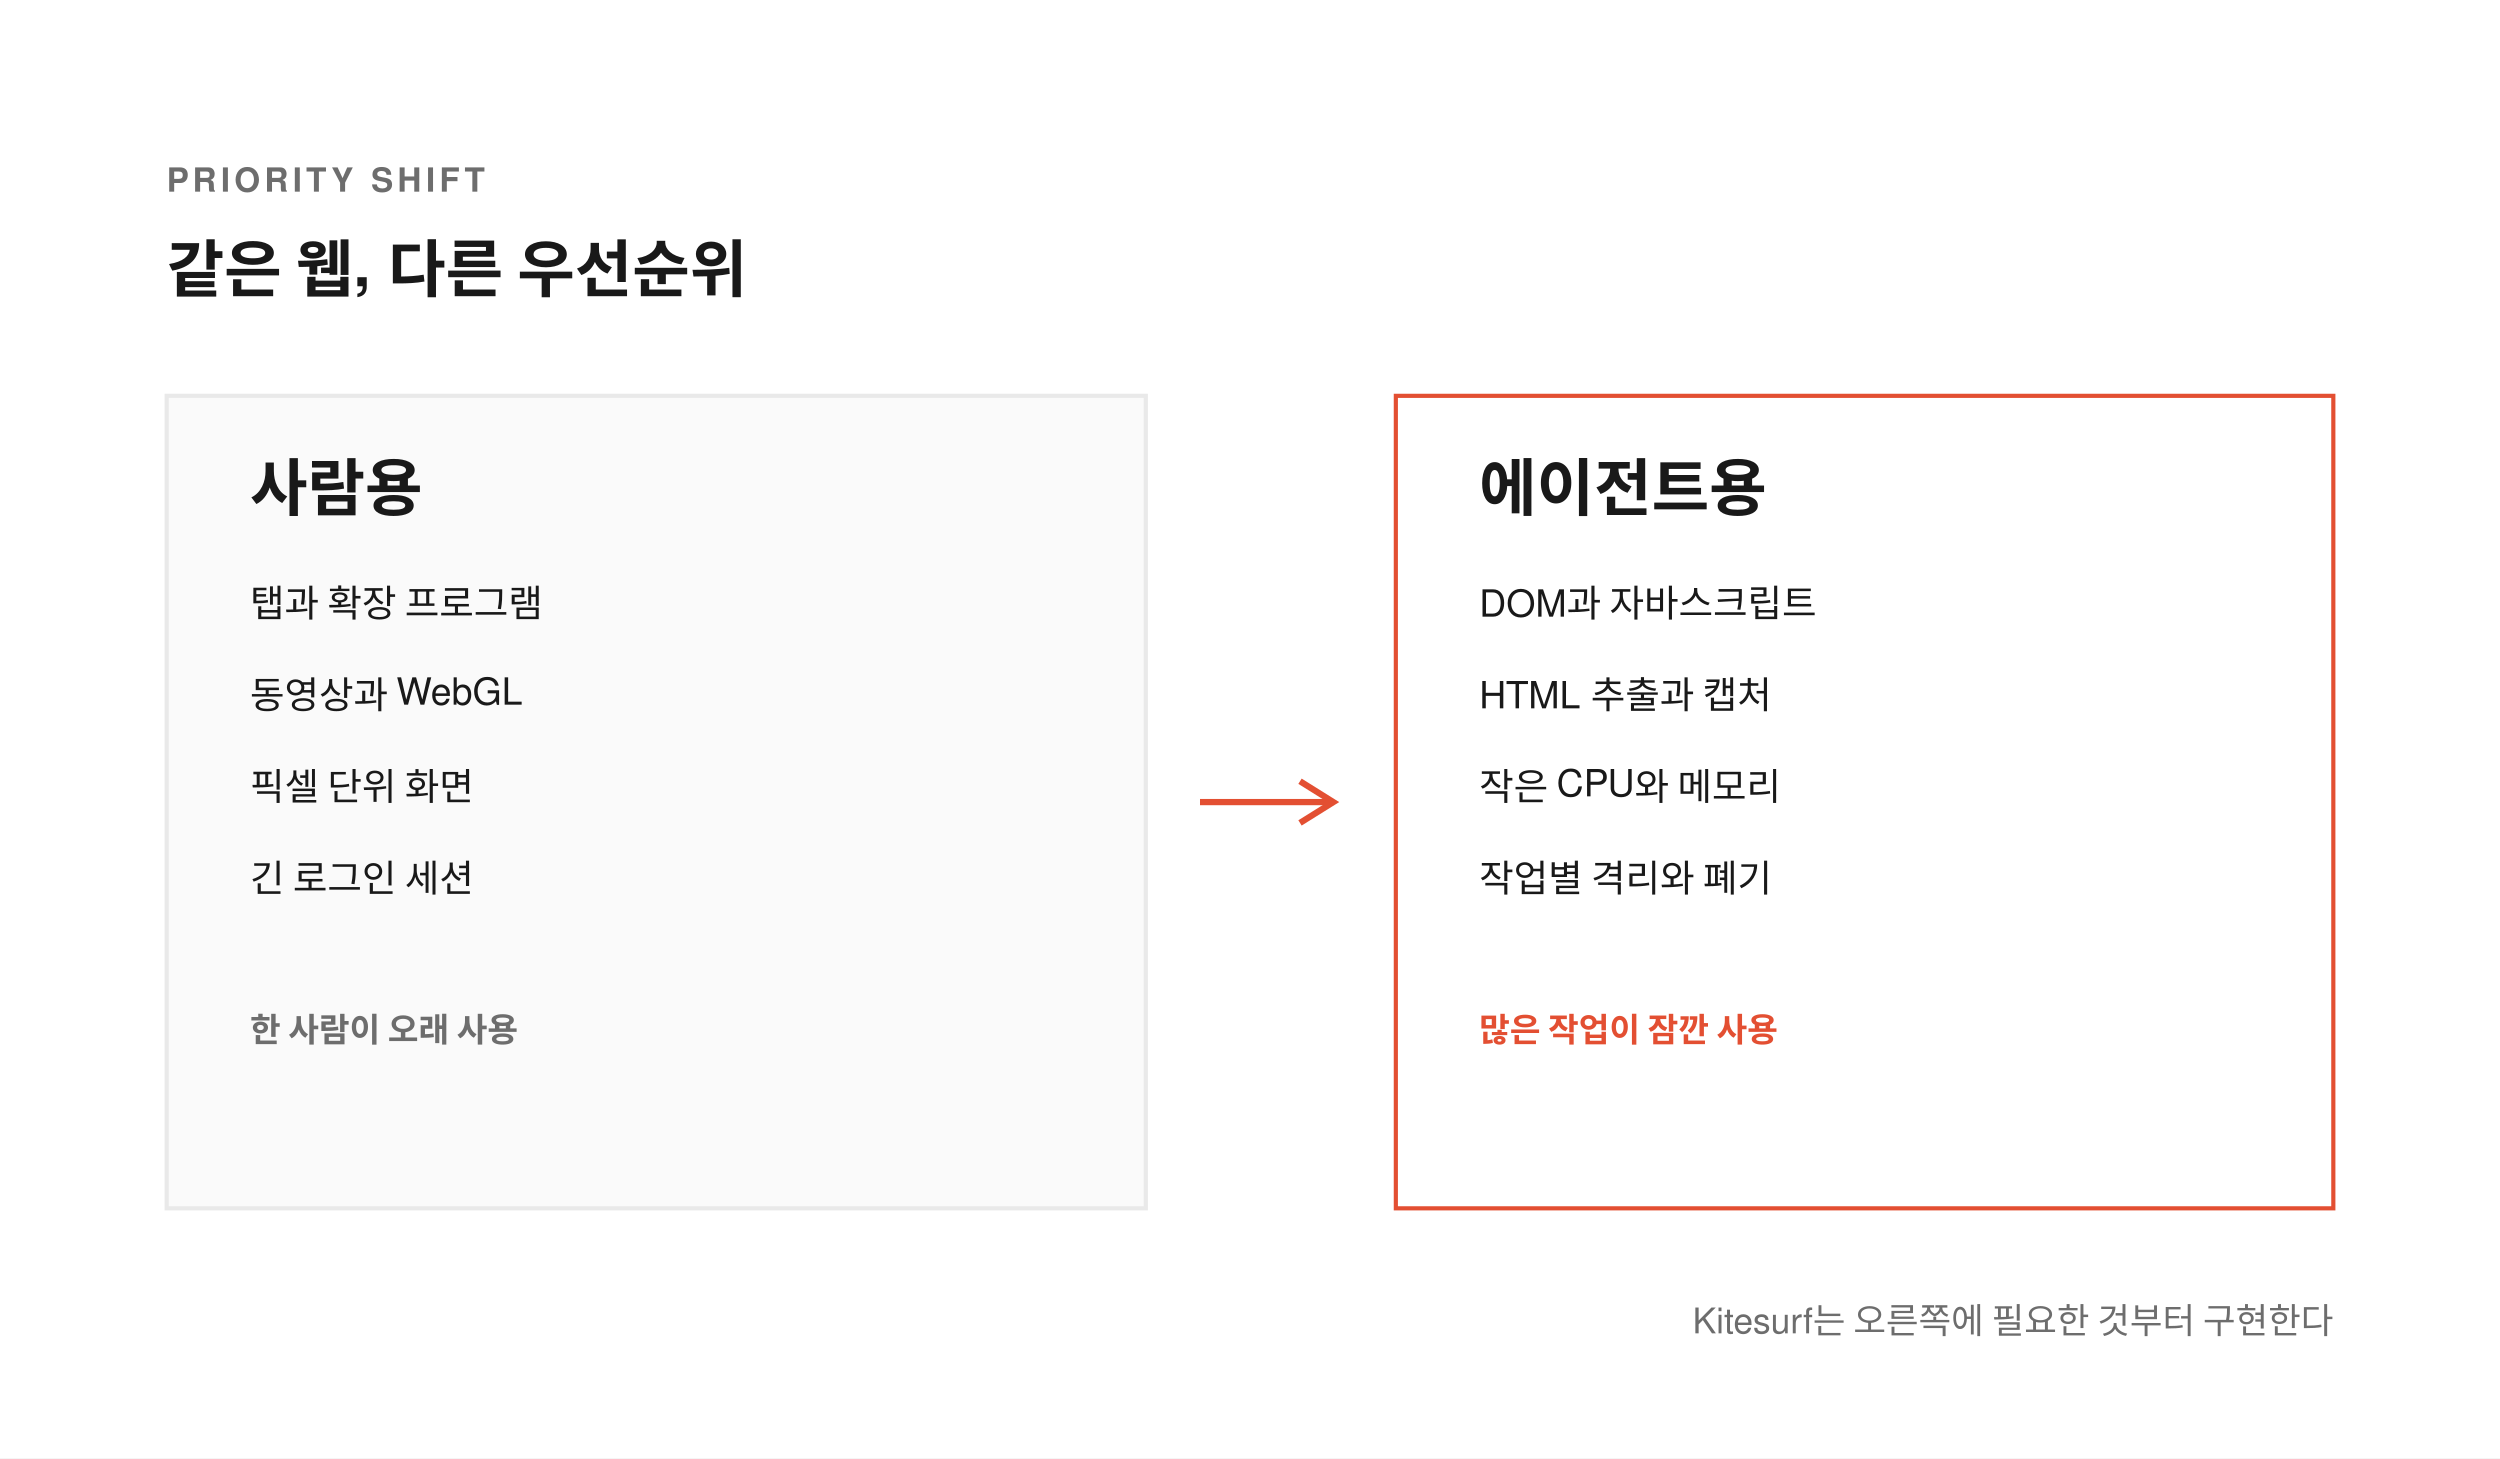
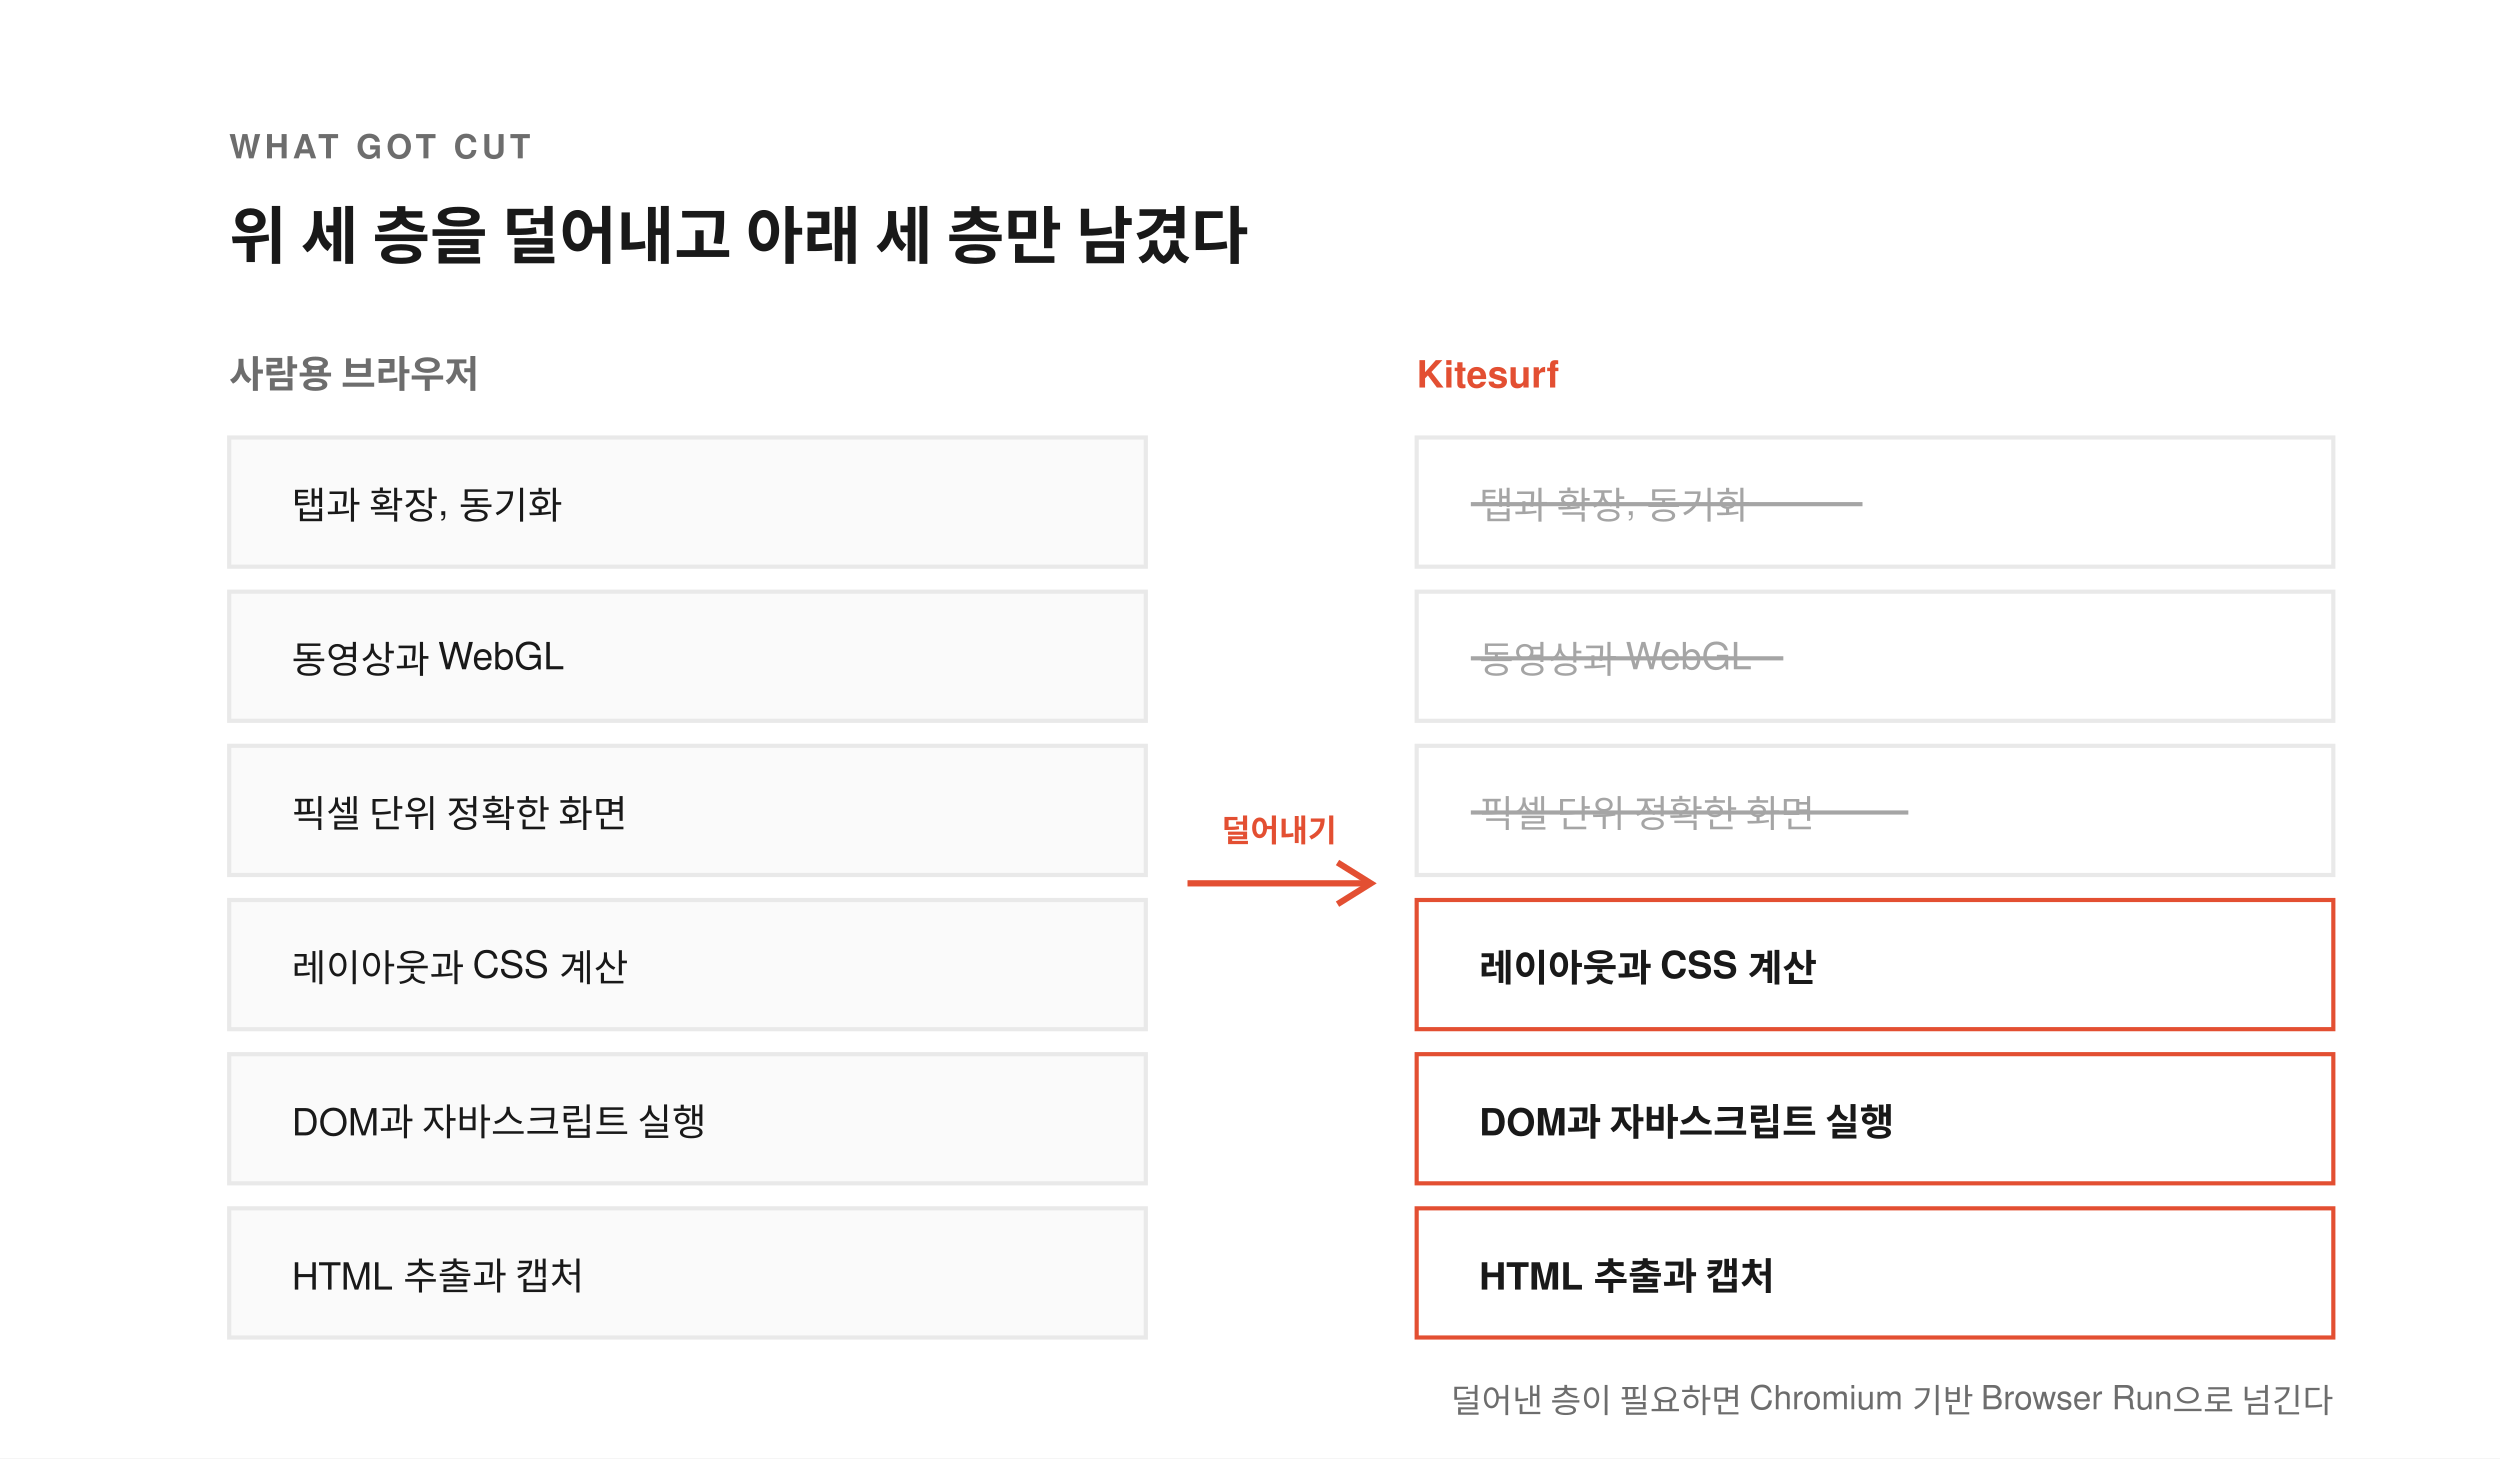
- <svg xmlns="http://www.w3.org/2000/svg" viewBox="0 0 1200 700" width="1200" height="700" role="img" aria-label="사람용 브라우저의 기능 중 AI 에이전트에 필요한 기능만 Kitesurf에 남기는 비교 그림">
+ <svg xmlns="http://www.w3.org/2000/svg" viewBox="0 0 1200 700" width="1200" height="700" role="img" aria-label="브라우저 기능을 여섯 층으로 나눠 사람용 브라우저는 전부 갖추고 Kitesurf는 위 세 층을 덜어낸 뒤 아래 세 층만 남긴 비교 그림">
  <style>
    .t { font-family: 'Apple SD Gothic Neo','Malgun Gothic','Noto Sans KR',Helvetica,Arial,sans-serif; }
  </style>
  <rect width="1200" height="700" fill="#ffffff" />
-   <text class="t" x="80" y="92" font-size="16" font-weight="700" letter-spacing="2" fill="#6d6d6d">PRIORITY SHIFT</text>
-   <text class="t" x="80" y="140" font-size="30" font-weight="700" fill="#191919">같은 웹, 다른 우선순위</text>
-   <rect x="80" y="190" width="470" height="390" fill="#fafafa" stroke="#e9e9e9" stroke-width="2" />
-   <text class="t" x="120" y="245" font-size="30" font-weight="700" fill="#191919">사람용</text>
-   <text class="t" x="120" y="296" font-size="18" fill="#191919">탭과 확장 프로그램</text>
-   <text class="t" x="120" y="340" font-size="18" fill="#191919">동영상과 WebGL</text>
-   <text class="t" x="120" y="384" font-size="18" fill="#191919">픽셀 단위 화면</text>
-   <text class="t" x="120" y="428" font-size="18" fill="#191919">긴 로그인 세션</text>
-   <text class="t" x="120" y="500" font-size="16" font-weight="700" fill="#6d6d6d">한 사람이 오래 사용</text>
-   <path d="M576 385 L638 385" stroke="#e34f32" stroke-width="3" />
-   <path d="M624 375 L640 385 L624 395" fill="none" stroke="#e34f32" stroke-width="3" />
-   <rect x="670" y="190" width="450" height="390" fill="#ffffff" stroke="#e34f32" stroke-width="2" />
-   <text class="t" x="710" y="245" font-size="30" font-weight="700" fill="#191919">에이전트용</text>
-   <text class="t" x="710" y="296" font-size="18" fill="#191919">DOM과 자바스크립트</text>
-   <text class="t" x="710" y="340" font-size="18" fill="#191919">HTML 추출과 캡처</text>
-   <text class="t" x="710" y="384" font-size="18" fill="#191919">작은 CPU와 메모리</text>
-   <text class="t" x="710" y="428" font-size="18" fill="#191919">작업별 격리와 폐기</text>
-   <text class="t" x="710" y="500" font-size="16" font-weight="700" fill="#e34f32">많은 작업이 잠깐 사용</text>
-   <text class="t" x="1120" y="640" text-anchor="end" font-size="17" fill="#6d6d6d">Kitesurf는 오른쪽에 필요한 것부터 구현한다</text>
+   <text class="t" x="110" y="76" font-size="16" font-weight="700" letter-spacing="2" fill="#6d6d6d">WHAT GOT CUT</text>
+   <text class="t" x="110" y="124" font-size="30" font-weight="700" fill="#191919">위 세 층을 덜어내고 아래 세 층만 남겼다</text>
+   <text class="t" x="110" y="186" font-size="18" font-weight="700" fill="#6d6d6d">사람용 브라우저</text>
+   <text class="t" x="680" y="186" font-size="18" font-weight="700" fill="#e34f32">Kitesurf</text>
+   <rect x="110" y="210" width="440" height="62" fill="#fafafa" stroke="#e9e9e9" stroke-width="2" />
+   <text class="t" x="140" y="249" font-size="18" fill="#191919">탭과 확장, 동기화</text>
+   <rect x="110" y="284" width="440" height="62" fill="#fafafa" stroke="#e9e9e9" stroke-width="2" />
+   <text class="t" x="140" y="323" font-size="18" fill="#191919">동영상과 WebGL</text>
+   <rect x="110" y="358" width="440" height="62" fill="#fafafa" stroke="#e9e9e9" stroke-width="2" />
+   <text class="t" x="140" y="397" font-size="18" fill="#191919">픽셀 단위 정확한 화면</text>
+   <rect x="110" y="432" width="440" height="62" fill="#fafafa" stroke="#e9e9e9" stroke-width="2" />
+   <text class="t" x="140" y="471" font-size="18" fill="#191919">레이아웃과 CSS 계산</text>
+   <rect x="110" y="506" width="440" height="62" fill="#fafafa" stroke="#e9e9e9" stroke-width="2" />
+   <text class="t" x="140" y="545" font-size="18" fill="#191919">DOM과 자바스크립트 실행</text>
+   <rect x="110" y="580" width="440" height="62" fill="#fafafa" stroke="#e9e9e9" stroke-width="2" />
+   <text class="t" x="140" y="619" font-size="18" fill="#191919">HTML 추출과 캡처</text>
+   <text class="t" x="614" y="404" text-anchor="middle" font-size="15" font-weight="700" fill="#e34f32">덜어내기</text>
+   <path d="M570 424 L656 424" stroke="#e34f32" stroke-width="3" />
+   <path d="M642 414 L658 424 L642 434" fill="none" stroke="#e34f32" stroke-width="3" />
+   <rect x="680" y="210" width="440" height="62" fill="#ffffff" stroke="#e9e9e9" stroke-width="2" />
+   <text class="t" x="710" y="249" font-size="18" fill="#a5a5a5">탭과 확장, 동기화</text>
+   <line x1="706" y1="242" x2="894" y2="242" stroke="#a5a5a5" stroke-width="2" />
+   <rect x="680" y="284" width="440" height="62" fill="#ffffff" stroke="#e9e9e9" stroke-width="2" />
+   <text class="t" x="710" y="323" font-size="18" fill="#a5a5a5">동영상과 WebGL</text>
+   <line x1="706" y1="316" x2="856" y2="316" stroke="#a5a5a5" stroke-width="2" />
+   <rect x="680" y="358" width="440" height="62" fill="#ffffff" stroke="#e9e9e9" stroke-width="2" />
+   <text class="t" x="710" y="397" font-size="18" fill="#a5a5a5">픽셀 단위 정확한 화면</text>
+   <line x1="706" y1="390" x2="916" y2="390" stroke="#a5a5a5" stroke-width="2" />
+   <rect x="680" y="432" width="440" height="62" fill="#ffffff" stroke="#e34f32" stroke-width="2" />
+   <text class="t" x="710" y="471" font-size="18" font-weight="700" fill="#191919">레이아웃과 CSS 계산</text>
+   <rect x="680" y="506" width="440" height="62" fill="#ffffff" stroke="#e34f32" stroke-width="2" />
+   <text class="t" x="710" y="545" font-size="18" font-weight="700" fill="#191919">DOM과 자바스크립트 실행</text>
+   <rect x="680" y="580" width="440" height="62" fill="#ffffff" stroke="#e34f32" stroke-width="2" />
+   <text class="t" x="710" y="619" font-size="18" font-weight="700" fill="#191919">HTML 추출과 캡처</text>
+   <text class="t" x="1120" y="678" text-anchor="end" font-size="16" fill="#6d6d6d">덜어낸 층이 필요하면 Chromium 기반 Browser Run으로 넘긴다</text>
</svg>
